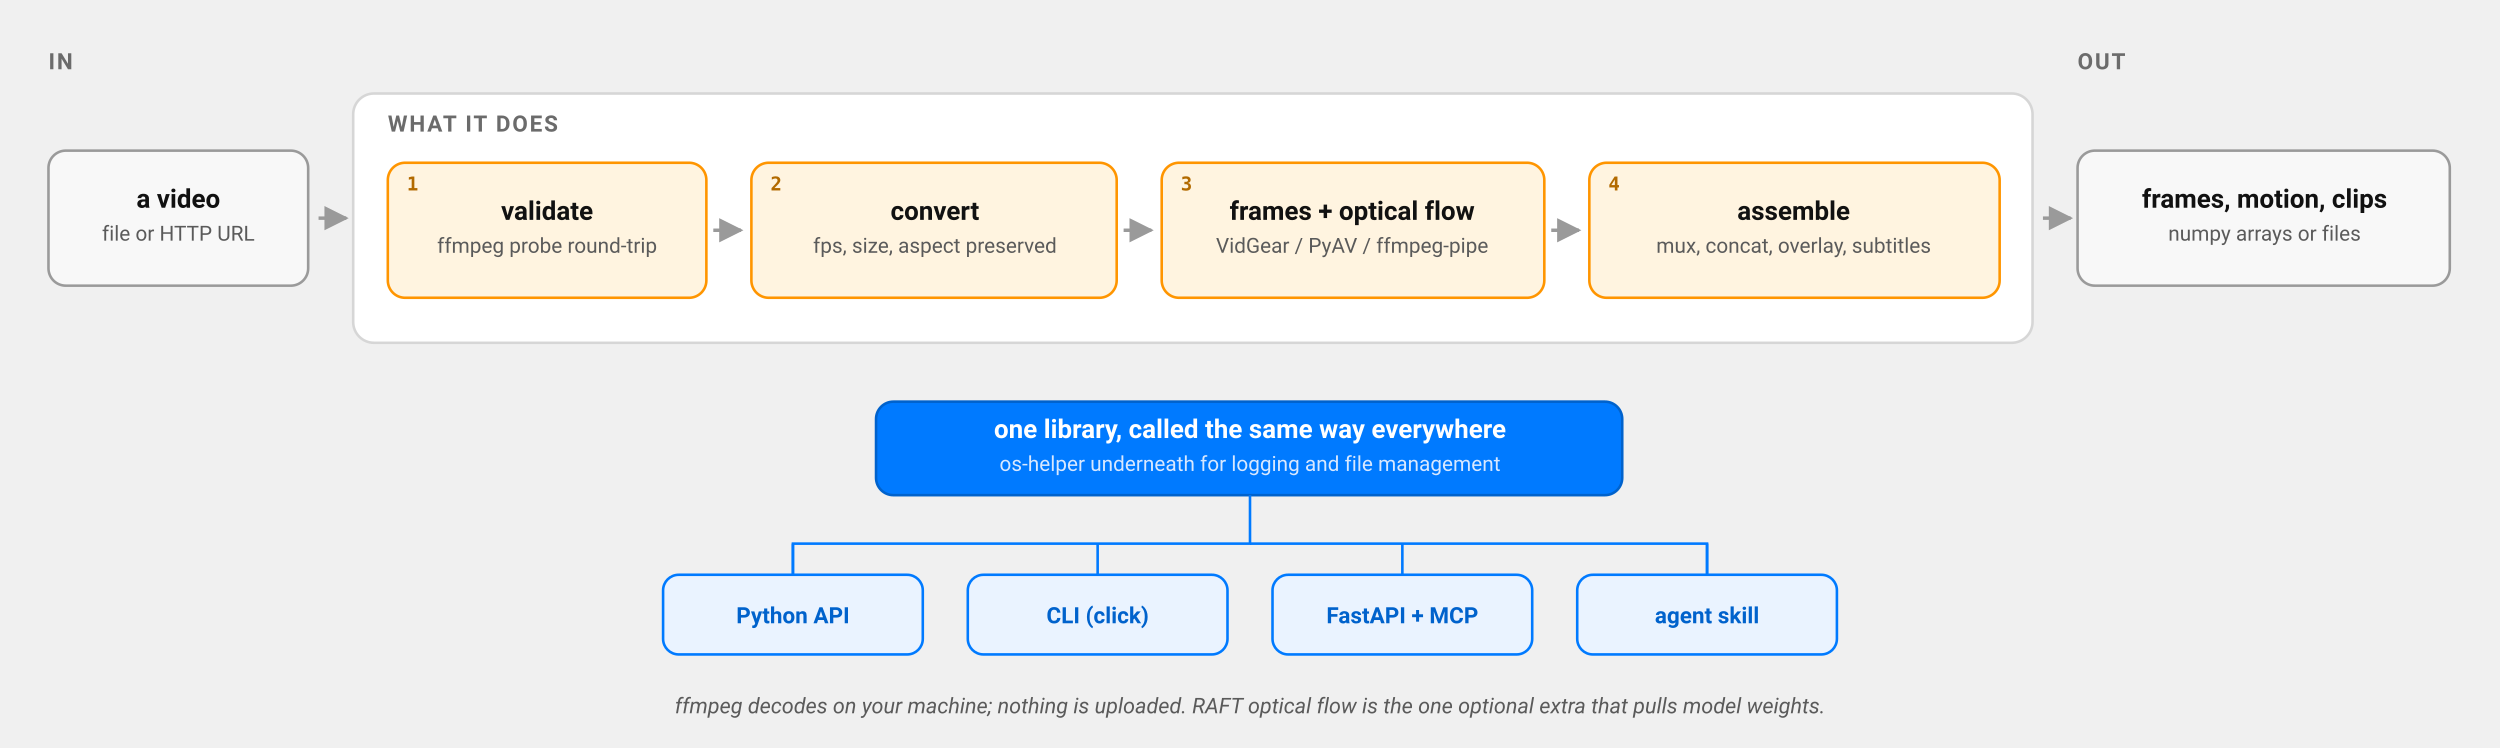
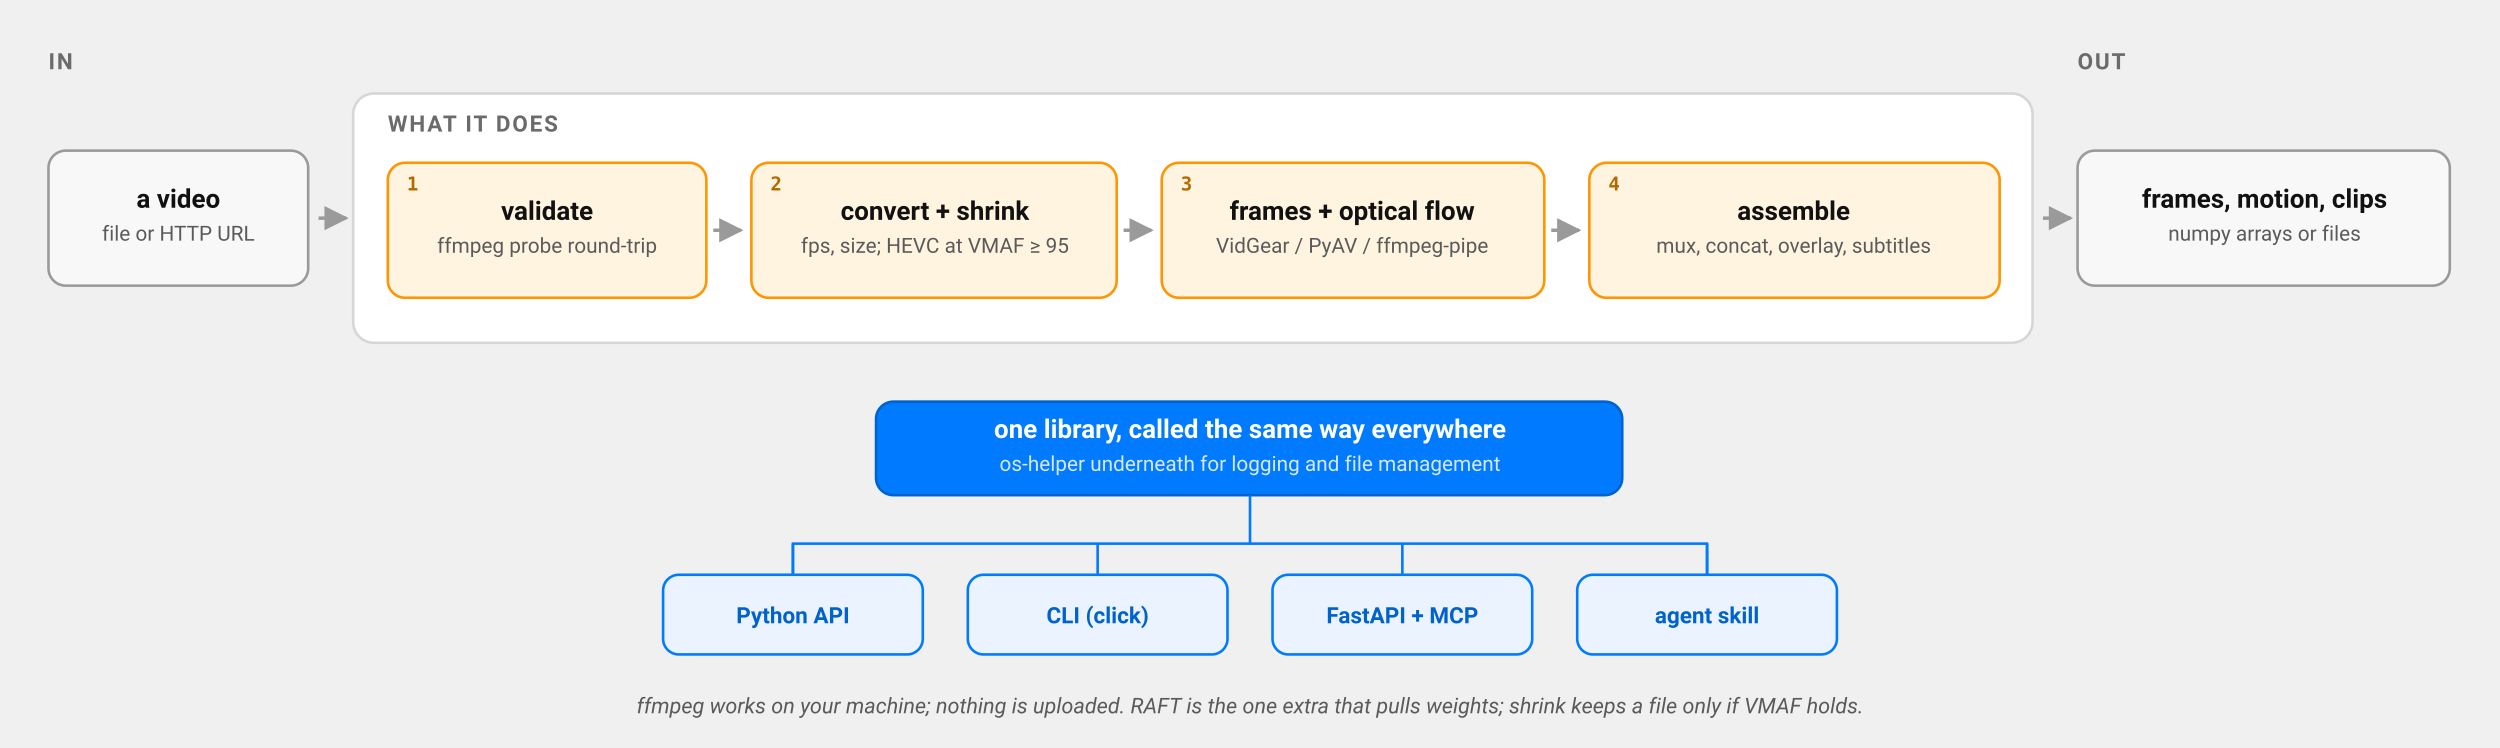
<svg xmlns="http://www.w3.org/2000/svg" viewBox="0 0 1444 432" width="1444" height="432" role="img" aria-labelledby="vh-title vh-desc" font-family="Roboto, 'Helvetica Neue', Arial, sans-serif">
  <style>
    .panel      { fill: #ffffff; stroke: #d6d6d6; stroke-width: 1.5; }
    .panel-label{ fill: #6b6b6b; font-size: 13px; font-weight: 600; letter-spacing: .08em; }
    .io         { fill: #F8F8F8; stroke: #9a9a9a; stroke-width: 1.5; }
    .stage      { fill: #FFF4E0; stroke: #FF9500; stroke-width: 1.5; }
    .core       { fill: #007AFF; stroke: #0062CC; stroke-width: 1.5; }
    .surface    { fill: #EAF3FF; stroke: #007AFF; stroke-width: 1.5; }
    .n-title    { font-size: 15px; font-weight: 600; fill: #111111; }
    .n-sub      { font-size: 12px; fill: #5a5a5a; }
    .on-dark    { fill: #ffffff; font-size: 15px; font-weight: 600; }
    .on-dark-sub{ fill: #d8e8ff; font-size: 12px; }
    .flow       { fill: none; stroke: #9a9a9a; stroke-width: 2; }
    .tie        { fill: none; stroke: #007AFF; stroke-width: 1.5; }
    .caption    { font-size: 12.5px; fill: #5a5a5a; font-style: italic; }
    .step       { font-size: 11px; font-weight: 700; fill: #B26A00;
                  font-family: 'Roboto Mono', ui-monospace, monospace; }
    .surf-label { font-size: 13px; font-weight: 600; fill: #0062CC; }

    @media (prefers-color-scheme: dark) {
      .panel      { fill: #1b1b1d; stroke: #3a3a3d; }
      .panel-label{ fill: #a0a0a6; }
      .io         { fill: #2a2a2e; stroke: #6f6f76; }
      .stage      { fill: #3a2d12; stroke: #FF9500; }
      .surface    { fill: #10243d; stroke: #4da2ff; }
      .n-title    { fill: #f2f2f4; }
      .n-sub      { fill: #b4b4ba; }
      .flow       { stroke: #7a7a82; }
      .tie        { stroke: #4da2ff; }
      .caption    { fill: #a0a0a6; }
      .step       { fill: #FFCC00; }
      .surf-label { fill: #4da2ff; }
    }
  </style>
  <defs>
    <marker id="ah-arrow" viewBox="0 0 10 10" refX="9" refY="5" markerWidth="7" markerHeight="7" orient="auto-start-reverse">
      <path d="M0 0 L10 5 L0 10 z" fill="#9a9a9a" />
    </marker>
  </defs>
  <text class="panel-label" x="28" y="40">IN</text>
  <rect class="io" x="28" y="87" width="150" height="78" rx="10" />
  <text class="n-title" x="103" y="120" text-anchor="middle">a video</text>
  <text class="n-sub" x="103" y="139" text-anchor="middle">file or HTTP URL</text>
  <path class="flow" d="M184 126 H200" marker-end="url(#ah-arrow)" />
  <rect class="panel" x="204" y="54" width="970" height="144" rx="12" />
  <text class="panel-label" x="224" y="76">WHAT IT DOES</text>
  <rect class="stage" x="224" y="94" width="184" height="78" rx="10" />
  <text class="n-title" x="316" y="127" text-anchor="middle">validate</text>
  <text class="n-sub" x="316" y="146" text-anchor="middle">ffmpeg probe round-trip</text>
  <text class="step" x="235" y="110">1</text>
  <path class="flow" d="M412 133 H428" marker-end="url(#ah-arrow)" />
  <rect class="stage" x="434" y="94" width="211" height="78" rx="10" />
-   <text class="n-title" x="540" y="127" text-anchor="middle">convert</text>
-   <text class="n-sub" x="540" y="146" text-anchor="middle">fps, size, aspect preserved</text>
+   <text class="n-title" x="540" y="127" text-anchor="middle">convert + shrink</text>
+   <text class="n-sub" x="540" y="146" text-anchor="middle">fps, size; HEVC at VMAF ≥ 95</text>
  <text class="step" x="445" y="110">2</text>
  <path class="flow" d="M649 133 H665" marker-end="url(#ah-arrow)" />
  <rect class="stage" x="671" y="94" width="221" height="78" rx="10" />
  <text class="n-title" x="781" y="127" text-anchor="middle">frames + optical flow</text>
  <text class="n-sub" x="781" y="146" text-anchor="middle">VidGear / PyAV / ffmpeg-pipe</text>
  <text class="step" x="682" y="110">3</text>
  <path class="flow" d="M896 133 H912" marker-end="url(#ah-arrow)" />
  <rect class="stage" x="918" y="94" width="237" height="78" rx="10" />
  <text class="n-title" x="1036" y="127" text-anchor="middle">assemble</text>
  <text class="n-sub" x="1036" y="146" text-anchor="middle">mux, concat, overlay, subtitles</text>
  <text class="step" x="929" y="110">4</text>
  <path class="flow" d="M1180 126 H1196" marker-end="url(#ah-arrow)" />
  <text class="panel-label" x="1200" y="40">OUT</text>
  <rect class="io" x="1200" y="87" width="215" height="78" rx="10" />
  <text class="n-title" x="1308" y="120" text-anchor="middle">frames, motion, clips</text>
  <text class="n-sub" x="1308" y="139" text-anchor="middle">numpy arrays or files</text>
  <rect class="core" x="506" y="232" width="431" height="54" rx="10" />
  <text class="on-dark" x="722" y="253" text-anchor="middle">one library, called the same way everywhere</text>
  <text class="on-dark-sub" x="722" y="272" text-anchor="middle">os-helper underneath for logging and file management</text>
  <path class="tie" d="M722 286 V314 H458 V332" />
  <path class="tie" d="M722 314 H986 V332" />
  <path class="tie" d="M458 314 V332" />
  <rect class="surface" x="383" y="332" width="150" height="46" rx="9" />
  <text class="surf-label" x="458" y="360" text-anchor="middle">Python API</text>
  <path class="tie" d="M634 314 V332" />
  <rect class="surface" x="559" y="332" width="150" height="46" rx="9" />
  <text class="surf-label" x="634" y="360" text-anchor="middle">CLI (click)</text>
  <path class="tie" d="M810 314 V332" />
  <rect class="surface" x="735" y="332" width="150" height="46" rx="9" />
  <text class="surf-label" x="810" y="360" text-anchor="middle">FastAPI + MCP</text>
  <path class="tie" d="M986 314 V332" />
  <rect class="surface" x="911" y="332" width="150" height="46" rx="9" />
  <text class="surf-label" x="986" y="360" text-anchor="middle">agent skill</text>
-   <text class="caption" x="722" y="412" text-anchor="middle">ffmpeg decodes on your machine; nothing is uploaded. RAFT optical flow is the one optional extra that pulls model weights.</text>
+   <text class="caption" x="722" y="412" text-anchor="middle">ffmpeg works on your machine; nothing is uploaded. RAFT is the one extra that pulls weights; shrink keeps a file only if VMAF holds.</text>
</svg>
